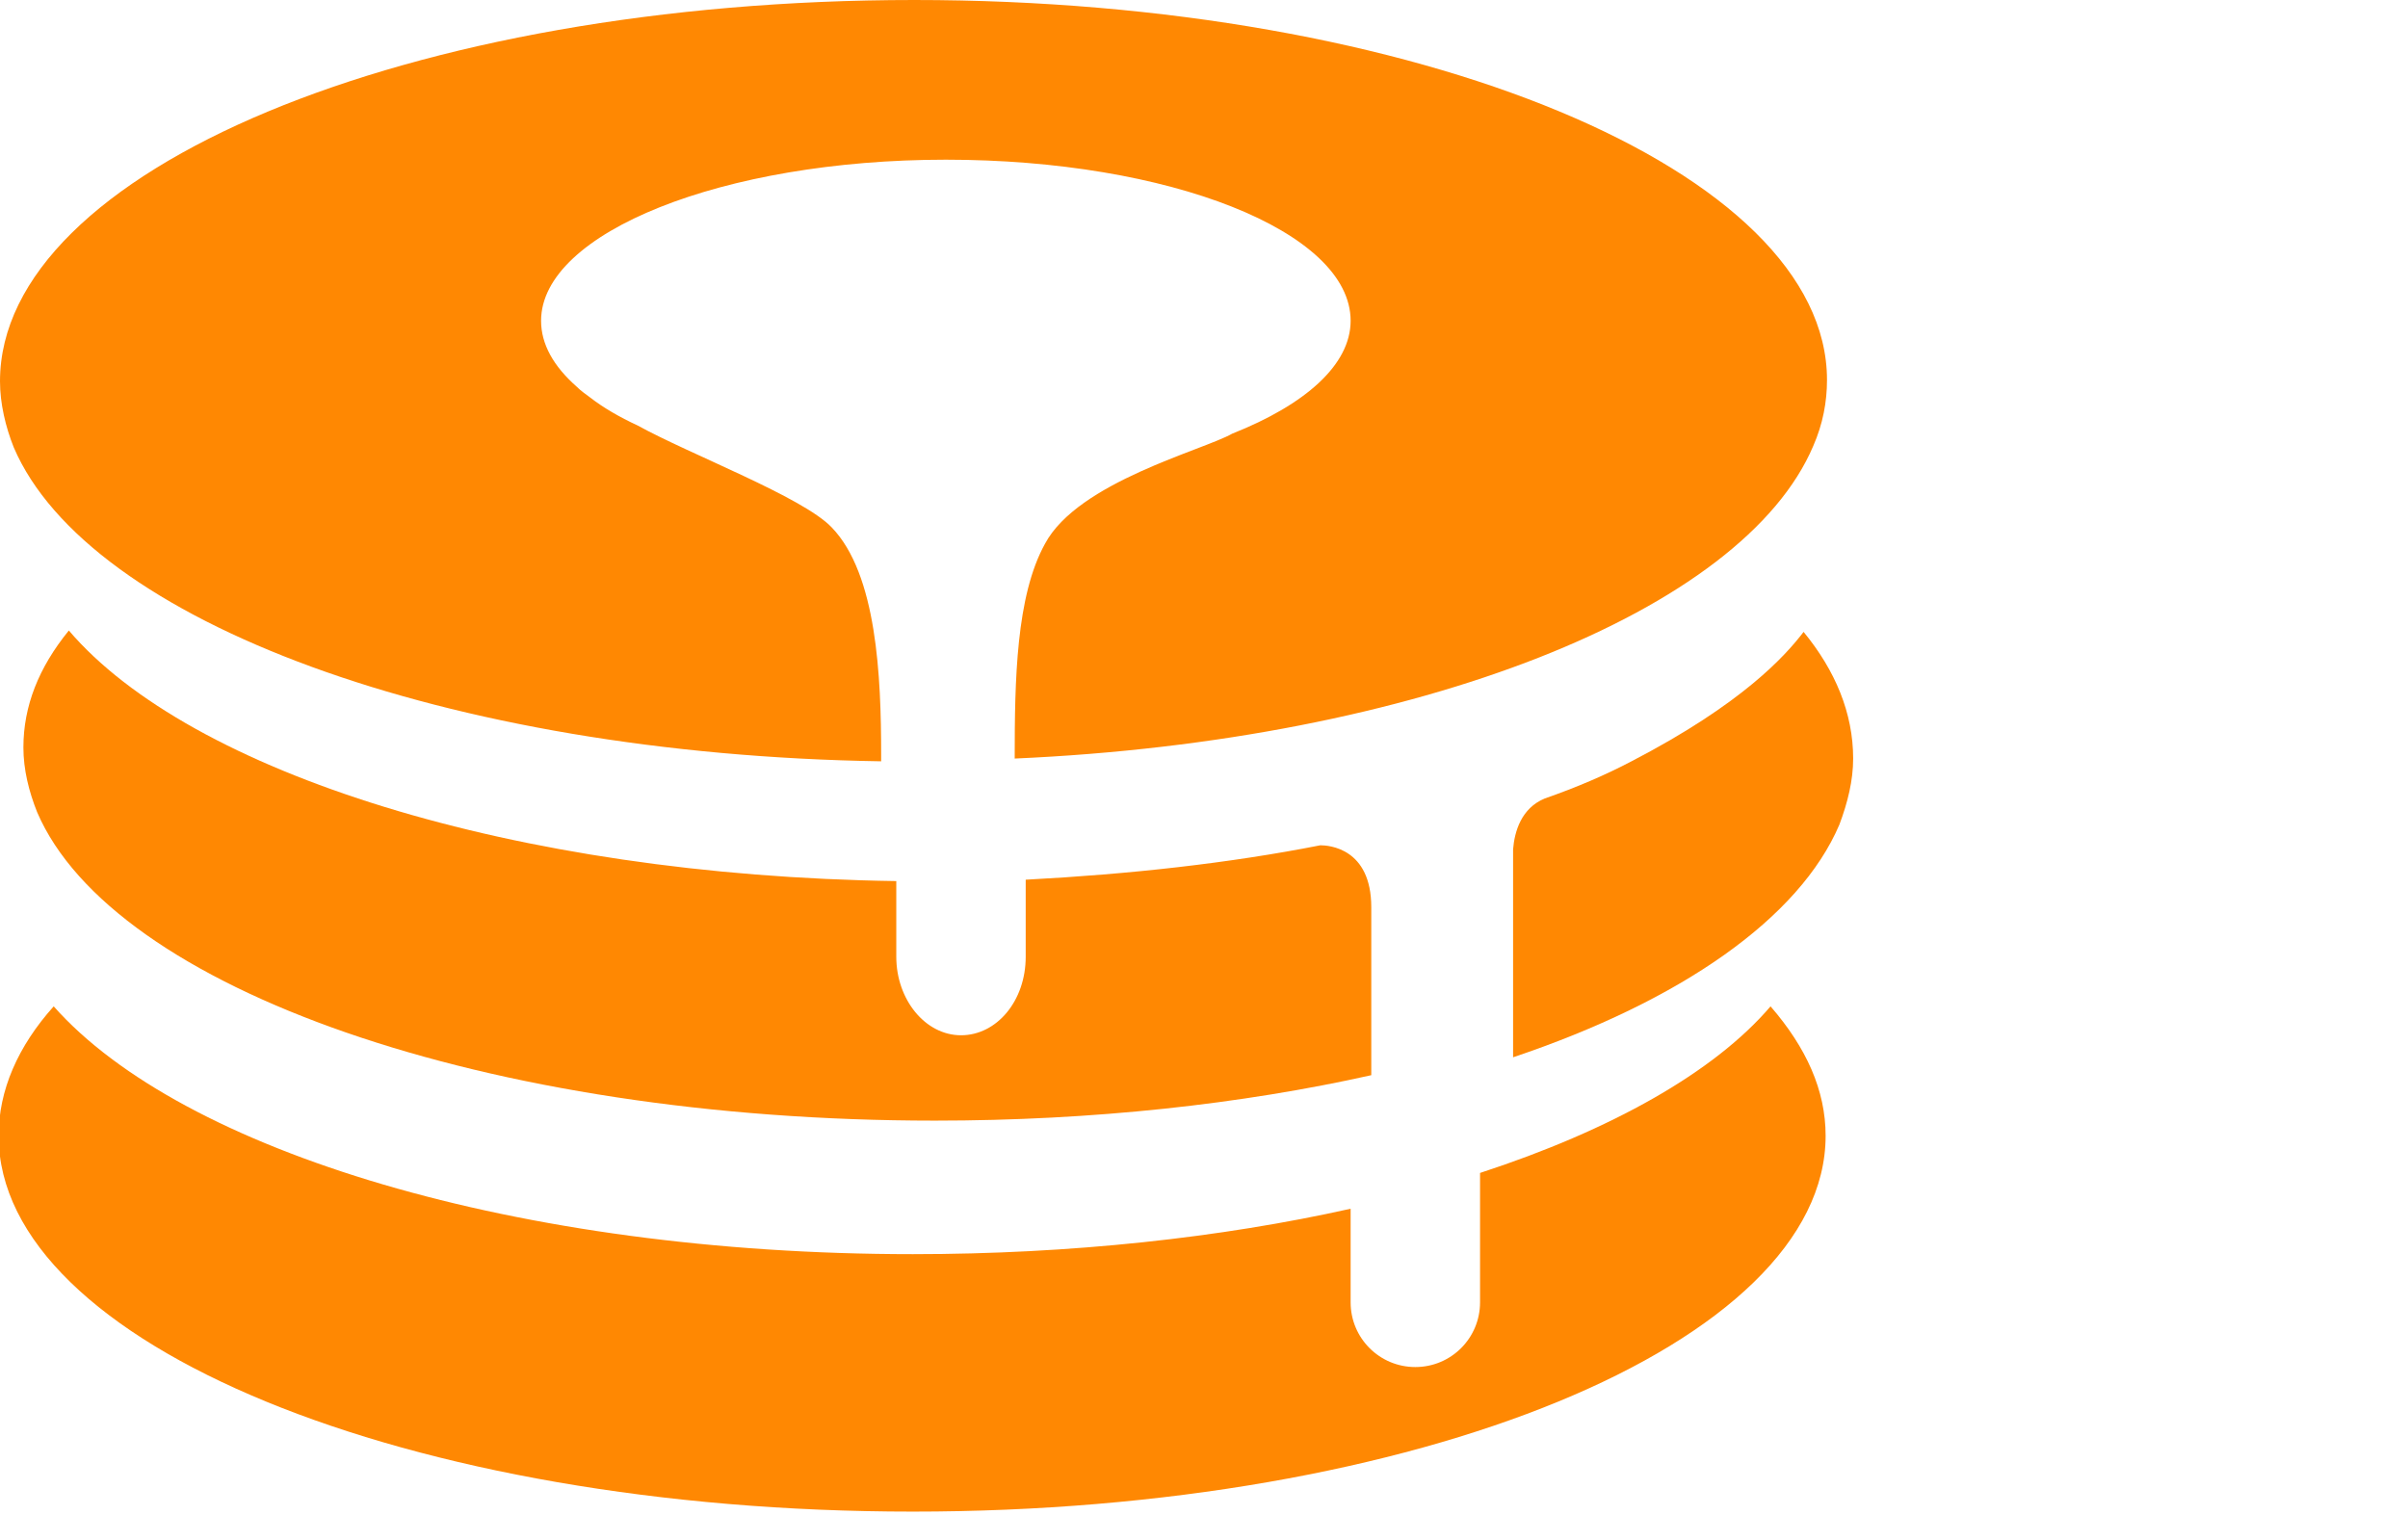
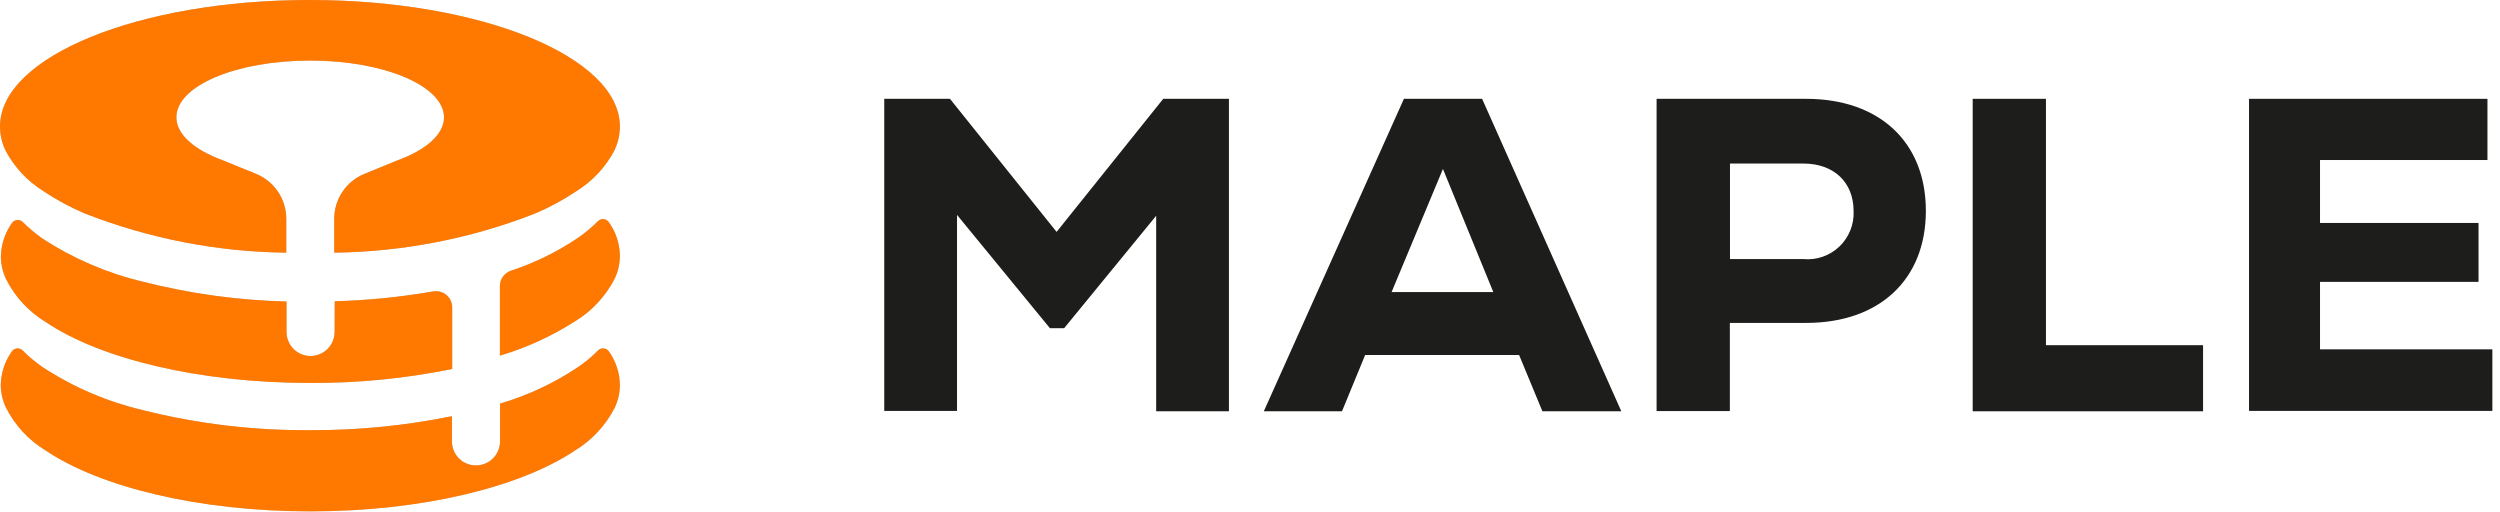
- <svg xmlns="http://www.w3.org/2000/svg" id="Capa_1" x="0px" y="0px" viewBox="0 0 174.9 110" xml:space="preserve" fill="#FF8802">
-   <path d="M131,45.9c-1.3,1.7-4.4,5.2-12.5,9.4c-1.9,1-4,1.9-6.3,2.7c-1.7,0.7-2.2,2.4-2.3,3.7v1.4c0,0.1,0,0.1,0,0.1l0,0 v13.6c12.2-4.1,20.8-10.1,23.7-16.9c0.6-1.6,1-3.2,1-4.8C134.6,51.8,133.3,48.7,131,45.9z" />
-   <path d="M95.9,61.4c-6.6,1.3-13.8,2.1-21.4,2.5v5.6c0,3.2-2.1,5.7-4.7,5.7s-4.7-2.6-4.7-5.7V64 C37.3,63.6,13.8,56.1,5,45.8c-2.2,2.7-3.3,5.5-3.3,8.5c0,1.6,0.4,3.2,1,4.7c5.5,12.8,32.6,22.4,65.2,22.4c11.5,0,22.3-1.2,31.7-3.3 V65.9C99.6,61.6,96.5,61.4,95.9,61.4z" />
-   <path d="M66.4,0C29.7,0,0,12.4,0,27.7c0,1.6,0.4,3.3,1,4.8c5.4,12.6,31.3,22.3,63,22.8v-0.5c0-5.6-0.3-13.1-3.6-16.5 c-2.1-2.2-10.3-5.3-14.1-7.4c-1.3-0.6-2.5-1.3-3.4-2c-0.4-0.3-0.7-0.5-1-0.8c-1.7-1.5-2.6-3.1-2.6-4.8c0-6.4,13.2-11.7,29.4-11.7 s29.4,5.2,29.4,11.7c0,3.2-3.3,6.1-8.6,8.2c-2.1,1.2-11.2,3.5-13.6,8c-2.1,3.8-2.2,9.9-2.2,15.6c29.3-1.3,52.9-10.7,58-22.7 c0.7-1.6,1-3.2,1-4.8C132.7,12.4,103,0,66.4,0z" />
-   <path d="M107.5,85.2v9.4c0,2.6-2.1,4.7-4.7,4.7s-4.7-2.1-4.7-4.7v-6.8c-9.4,2.1-20.3,3.3-31.8,3.3 c-28.7,0-53.1-7.5-62.4-18c-2.6,2.9-4,6.1-4,9.4c0,15.1,29.7,27.3,66.4,27.3c36.6,0,66.3-12.2,66.3-27.3c0-3.3-1.4-6.4-4-9.4 C124.5,77.9,117,82.1,107.5,85.2z" />
+ <svg xmlns="http://www.w3.org/2000/svg" class="w-32 md:w-40 xl:w-44 transition-all" width="220" height="45" viewBox="0 0 220 45" fill="none">
+   <path fill-rule="evenodd" clip-rule="evenodd" d="M29.457 26.51C32.359 26.433 35.25 26.144 38.11 25.646C38.316 25.609 38.527 25.617 38.73 25.671C38.932 25.724 39.12 25.822 39.281 25.956C39.441 26.09 39.571 26.258 39.659 26.447C39.748 26.637 39.794 26.844 39.794 27.053V32.47C35.688 33.306 31.509 33.718 27.319 33.7C17.46 33.7 8.83 31.562 4.055 28.36C2.538 27.448 1.312 26.122 0.521 24.538C0.234 23.92 0.083 23.248 0.078 22.566C0.1 21.517 0.436 20.499 1.042 19.642C1.092 19.564 1.159 19.498 1.239 19.449C1.318 19.4 1.407 19.37 1.5 19.36C1.592 19.351 1.686 19.362 1.773 19.393C1.861 19.425 1.94 19.476 2.006 19.542C2.537 20.069 3.111 20.551 3.723 20.982C6.434 22.757 9.433 24.046 12.585 24.793C16.717 25.844 20.953 26.428 25.215 26.532V29.213C25.215 29.491 25.269 29.766 25.376 30.023C25.482 30.28 25.638 30.513 25.834 30.71C26.031 30.906 26.264 31.062 26.521 31.168C26.777 31.275 27.053 31.329 27.331 31.329C27.891 31.326 28.427 31.103 28.823 30.706C29.22 30.31 29.444 29.774 29.446 29.213L29.457 26.51Z" fill="#C4C4C4" />
+   <path fill-rule="evenodd" clip-rule="evenodd" d="M29.457 26.51C32.359 26.433 35.25 26.144 38.11 25.646C38.316 25.609 38.527 25.617 38.73 25.671C38.932 25.724 39.12 25.822 39.281 25.956C39.441 26.09 39.571 26.258 39.659 26.447C39.748 26.637 39.794 26.844 39.794 27.053V32.47C35.688 33.306 31.509 33.718 27.319 33.7C17.46 33.7 8.83 31.562 4.055 28.36C2.538 27.448 1.312 26.122 0.521 24.538C0.234 23.92 0.083 23.248 0.078 22.566C0.1 21.517 0.436 20.499 1.042 19.642C1.092 19.564 1.159 19.498 1.239 19.449C1.318 19.4 1.407 19.37 1.5 19.36C1.592 19.351 1.686 19.362 1.773 19.393C1.861 19.425 1.94 19.476 2.006 19.542C2.537 20.069 3.111 20.551 3.723 20.982C6.434 22.757 9.433 24.046 12.585 24.793C16.717 25.844 20.953 26.428 25.215 26.532V29.213C25.215 29.491 25.269 29.766 25.376 30.023C25.482 30.28 25.638 30.513 25.834 30.71C26.031 30.906 26.264 31.062 26.521 31.168C26.777 31.275 27.053 31.329 27.331 31.329C27.891 31.326 28.427 31.103 28.823 30.706C29.22 30.31 29.444 29.774 29.446 29.213L29.457 26.51Z" fill="#FF7900" />
+   <path fill-rule="evenodd" clip-rule="evenodd" d="M54.55 22.5C54.548 23.197 54.393 23.886 54.095 24.516C53.295 26.078 52.075 27.386 50.572 28.294C48.528 29.594 46.314 30.604 43.992 31.296V25.181C43.989 24.884 44.08 24.594 44.251 24.352C44.422 24.109 44.664 23.927 44.945 23.829C47.049 23.138 49.048 22.157 50.883 20.916C51.504 20.483 52.086 19.998 52.622 19.464C52.687 19.398 52.767 19.347 52.854 19.316C52.942 19.284 53.035 19.273 53.128 19.283C53.22 19.292 53.31 19.322 53.389 19.371C53.468 19.42 53.535 19.486 53.586 19.564C54.199 20.422 54.535 21.446 54.55 22.5Z" fill="#C4C4C4" />
+   <path fill-rule="evenodd" clip-rule="evenodd" d="M54.55 22.5C54.548 23.197 54.393 23.886 54.095 24.516C53.295 26.078 52.075 27.386 50.572 28.294C48.528 29.594 46.314 30.604 43.992 31.296V25.181C43.989 24.884 44.08 24.594 44.251 24.352C44.422 24.109 44.664 23.927 44.945 23.829C47.049 23.138 49.048 22.157 50.883 20.916C51.504 20.483 52.086 19.998 52.622 19.464C52.687 19.398 52.767 19.347 52.854 19.316C52.942 19.284 53.035 19.273 53.128 19.283C53.22 19.292 53.31 19.322 53.389 19.371C53.468 19.42 53.535 19.486 53.586 19.564C54.199 20.422 54.535 21.446 54.55 22.5Z" fill="#FF7900" />
+   <path fill-rule="evenodd" clip-rule="evenodd" d="M54.55 33.877C54.546 34.571 54.391 35.255 54.095 35.883C53.295 37.444 52.075 38.753 50.573 39.66C45.776 42.862 37.146 45 27.308 45C17.471 45 8.818 42.862 4.044 39.66C2.527 38.747 1.301 37.422 0.51 35.838C0.223 35.224 0.072 34.555 0.067 33.877C0.088 32.825 0.423 31.802 1.03 30.942C1.081 30.863 1.148 30.797 1.227 30.749C1.307 30.7 1.396 30.67 1.488 30.66C1.581 30.651 1.674 30.662 1.762 30.693C1.85 30.725 1.929 30.776 1.994 30.842C2.523 31.372 3.098 31.854 3.711 32.282C6.42 34.061 9.42 35.351 12.574 36.093C17.387 37.301 22.335 37.893 27.297 37.855C31.486 37.873 35.666 37.461 39.771 36.625V38.84C39.77 39.119 39.824 39.395 39.929 39.652C40.035 39.909 40.191 40.143 40.388 40.34C40.584 40.537 40.818 40.693 41.076 40.798C41.333 40.904 41.609 40.958 41.887 40.956C42.165 40.956 42.44 40.902 42.697 40.795C42.954 40.689 43.187 40.533 43.383 40.337C43.58 40.14 43.736 39.907 43.842 39.65C43.948 39.394 44.003 39.118 44.003 38.84V35.517C46.447 34.799 48.767 33.712 50.883 32.293C51.509 31.868 52.092 31.382 52.622 30.842C52.688 30.776 52.769 30.725 52.857 30.693C52.946 30.662 53.04 30.65 53.133 30.66C53.227 30.669 53.317 30.7 53.397 30.748C53.477 30.797 53.545 30.863 53.597 30.942C54.201 31.803 54.533 32.825 54.55 33.877Z" fill="#C4C4C4" />
+   <path fill-rule="evenodd" clip-rule="evenodd" d="M54.55 33.877C54.546 34.571 54.391 35.255 54.095 35.883C53.295 37.444 52.075 38.753 50.573 39.66C45.776 42.862 37.146 45 27.308 45C17.471 45 8.818 42.862 4.044 39.66C2.527 38.747 1.301 37.422 0.51 35.838C0.223 35.224 0.072 34.555 0.067 33.877C0.088 32.825 0.423 31.802 1.03 30.942C1.081 30.863 1.148 30.797 1.227 30.749C1.307 30.7 1.396 30.67 1.488 30.66C1.581 30.651 1.674 30.662 1.762 30.693C1.85 30.725 1.929 30.776 1.994 30.842C2.523 31.372 3.098 31.854 3.711 32.282C6.42 34.061 9.42 35.351 12.574 36.093C17.387 37.301 22.335 37.893 27.297 37.855C31.486 37.873 35.666 37.461 39.771 36.625V38.84C39.77 39.119 39.824 39.395 39.929 39.652C40.035 39.909 40.191 40.143 40.388 40.34C40.584 40.537 40.818 40.693 41.076 40.798C41.333 40.904 41.609 40.958 41.887 40.956C42.165 40.956 42.44 40.902 42.697 40.795C42.954 40.689 43.187 40.533 43.383 40.337C43.58 40.14 43.736 39.907 43.842 39.65C43.948 39.394 44.003 39.118 44.003 38.84V35.517C46.447 34.799 48.767 33.712 50.883 32.293C51.509 31.868 52.092 31.382 52.622 30.842C52.688 30.776 52.769 30.725 52.857 30.693C52.946 30.662 53.04 30.65 53.133 30.66C53.227 30.669 53.317 30.7 53.397 30.748C53.477 30.797 53.545 30.863 53.597 30.942C54.201 31.803 54.533 32.825 54.55 33.877Z" fill="#FF7900" />
+   <path fill-rule="evenodd" clip-rule="evenodd" d="M54.55 11.134C54.545 11.858 54.382 12.572 54.073 13.227C53.303 14.694 52.156 15.929 50.75 16.806C49.587 17.588 48.352 18.256 47.06 18.8C41.432 20.997 35.454 22.16 29.413 22.234V19.254C29.412 18.405 29.665 17.575 30.138 16.871C30.612 16.166 31.285 15.619 32.072 15.299L34.996 14.103C37.489 13.194 39.073 11.832 39.073 10.325C39.073 7.566 33.8 5.329 27.297 5.329C20.794 5.329 15.521 7.544 15.521 10.325C15.521 11.832 17.105 13.194 19.598 14.103L22.533 15.299C23.319 15.62 23.991 16.168 24.465 16.872C24.938 17.576 25.191 18.405 25.192 19.254V22.234C19.124 22.168 13.118 21.001 7.467 18.789C6.184 18.246 4.956 17.582 3.8 16.806C2.396 15.927 1.249 14.693 0.476 13.227C0.167 12.572 0.005 11.858 0 11.134C0 4.985 12.186 0 27.241 0C42.297 0 54.55 4.985 54.55 11.134Z" fill="#C4C4C4" />
+   <path fill-rule="evenodd" clip-rule="evenodd" d="M54.55 11.134C54.545 11.858 54.382 12.572 54.073 13.227C53.303 14.694 52.156 15.929 50.75 16.806C49.587 17.588 48.352 18.256 47.06 18.8C41.432 20.997 35.454 22.16 29.413 22.234V19.254C29.412 18.405 29.665 17.575 30.138 16.871C30.612 16.166 31.285 15.619 32.072 15.299L34.996 14.103C37.489 13.194 39.073 11.832 39.073 10.325C39.073 7.566 33.8 5.329 27.297 5.329C20.794 5.329 15.521 7.544 15.521 10.325C15.521 11.832 17.105 13.194 19.598 14.103L22.533 15.299C23.319 15.62 23.991 16.168 24.465 16.872C24.938 17.576 25.191 18.405 25.192 19.254V22.234C19.124 22.168 13.118 21.001 7.467 18.789C6.184 18.246 4.956 17.582 3.8 16.806C2.396 15.927 1.249 14.693 0.476 13.227C0.167 12.572 0.005 11.858 0 11.134C0 4.985 12.186 0 27.241 0C42.297 0 54.55 4.985 54.55 11.134Z" fill="#FF7900" />
+   <path d="M77.814 8.697H83.597L92.98 20.406L102.364 8.697H108.146V36.193H101.743V18.988L93.645 28.881H92.393L84.217 18.911V36.16H77.814V8.697Z" fill="#1D1D1B" />
+   <path d="M123.545 8.697H130.425L142.677 36.193H135.731L133.682 31.241H120.133L118.095 36.193H111.215L123.545 8.697ZM131.411 25.702L126.979 14.867L122.46 25.702H131.411Z" fill="#1D1D1B" />
+   <path d="M145.78 8.697H158.941C165.388 8.697 169.476 12.508 169.476 18.556C169.476 24.605 165.388 28.416 158.941 28.416H152.227V36.171H145.78V8.697ZM158.686 22.799C159.262 22.854 159.844 22.784 160.391 22.595C160.939 22.405 161.439 22.101 161.859 21.702C162.279 21.303 162.608 20.819 162.825 20.282C163.042 19.745 163.142 19.168 163.117 18.59C163.117 16.041 161.389 14.391 158.686 14.391H152.238V22.799H158.686Z" fill="#1D1D1B" />
+   <path d="M173.597 8.697H180.044V30.377H193.87V36.193H173.597V8.697Z" fill="#1D1D1B" />
+   <path d="M197.914 8.697H218.896V14.081H204.162V19.62H218.11V24.804H204.162V30.742H219.328V36.16H197.914V8.697Z" fill="#1D1D1B" />
</svg>
